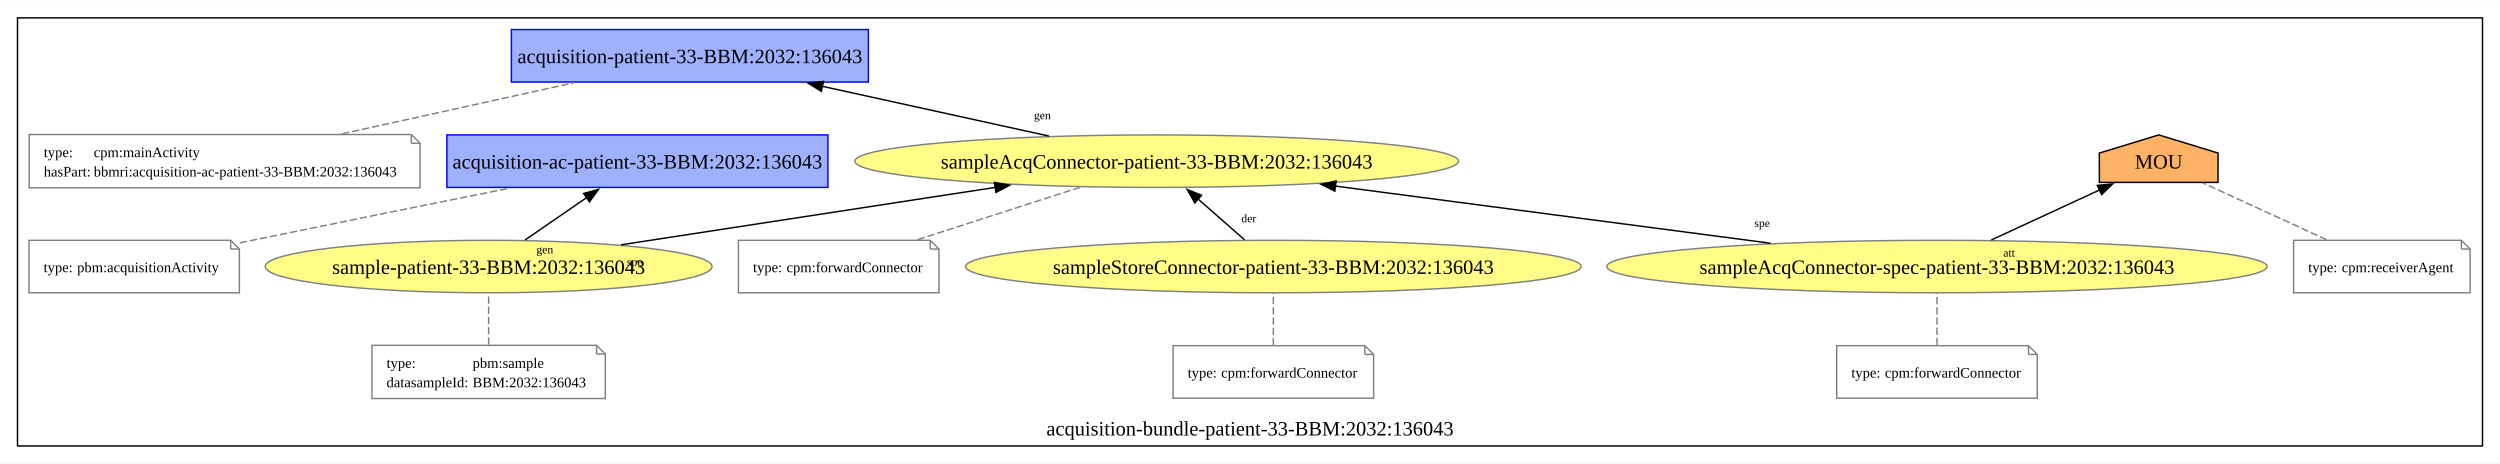
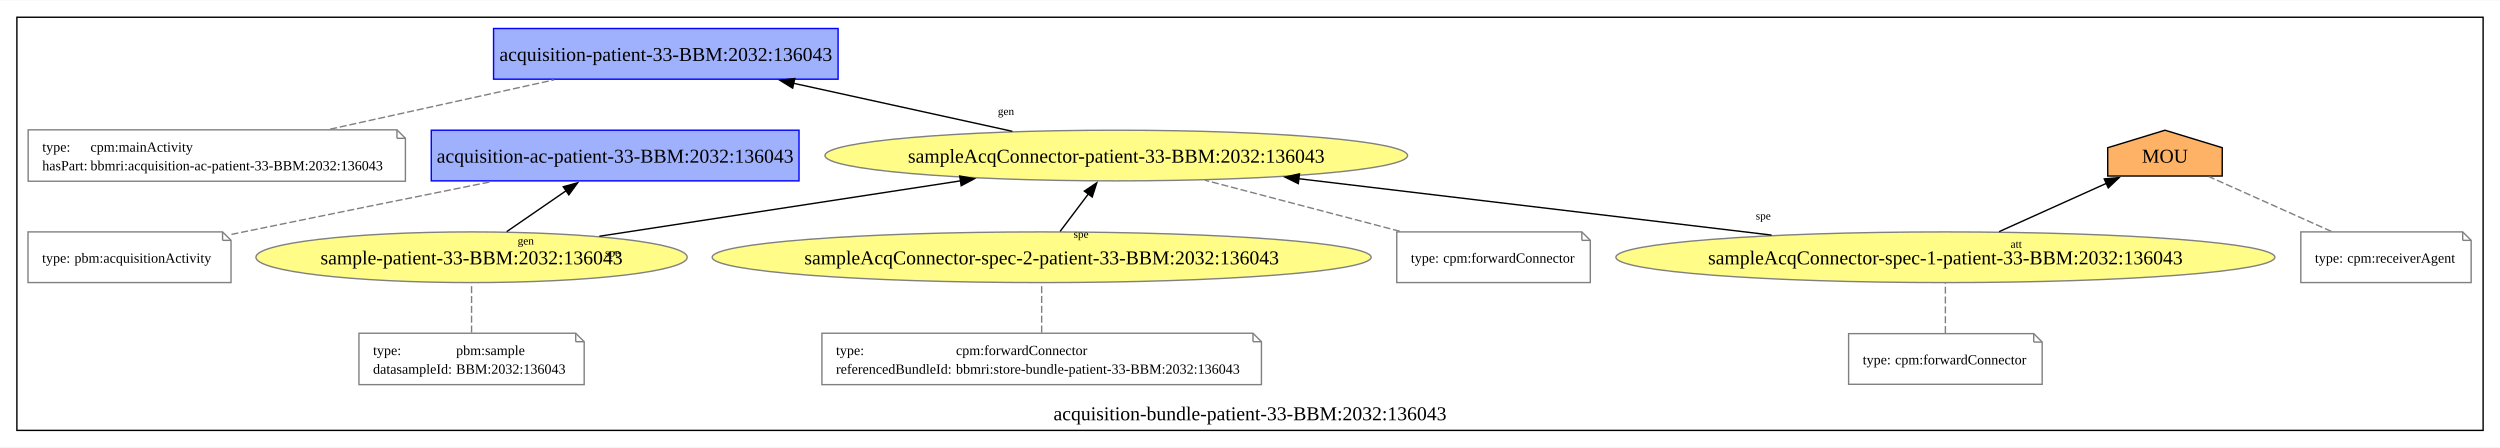
- <svg xmlns="http://www.w3.org/2000/svg" xmlns:xlink="http://www.w3.org/1999/xlink" width="1714pt" height="318pt" viewBox="0.00 0.00 1714.00 317.50">
+ <svg xmlns="http://www.w3.org/2000/svg" xmlns:xlink="http://www.w3.org/1999/xlink" width="1776pt" height="318pt" viewBox="0.00 0.00 1776.00 317.50">
  <g id="graph0" class="graph" transform="scale(1 1) rotate(0) translate(4 313.5)">
-     <polygon fill="white" stroke="none" points="-4,4 -4,-313.5 1710,-313.5 1710,4 -4,4" />
+     <polygon fill="white" stroke="none" points="-4,4 -4,-313.5 1772,-313.5 1772,4 -4,4" />
    <g id="clust1" class="cluster">
      <g id="a_clust1">
        <a xlink:href="http://www.bbmri.cz/schemas/biobank/dataacquisition-bundle-patient-33-BBM:2032:136043" xlink:title="acquisition-bundle-patient-33-BBM:2032:136043">
-           <polygon fill="none" stroke="black" points="8,-8 8,-301.5 1698,-301.5 1698,-8 8,-8" />
-           <text text-anchor="middle" x="853" y="-15.2" font-family="Times New Roman,serif" font-size="14.00">acquisition-bundle-patient-33-BBM:2032:136043</text>
+           <polygon fill="none" stroke="black" points="8,-8 8,-301.5 1760,-301.5 1760,-8 8,-8" />
+           <text text-anchor="middle" x="884" y="-15.2" font-family="Times New Roman,serif" font-size="14.00">acquisition-bundle-patient-33-BBM:2032:136043</text>
        </a>
      </g>
    </g>
    <g id="node1" class="node">
      <g id="a_node1">
        <a xlink:href="http://www.bbmri.cz/schemas/biobank/dataacquisition-patient-33-BBM:2032:136043" xlink:title="acquisition-patient-33-BBM:2032:136043">
          <polygon fill="#9fb1fc" stroke="#0000ff" points="591.38,-293.5 346.62,-293.5 346.62,-257.5 591.38,-257.5 591.38,-293.5" />
          <text text-anchor="middle" x="469" y="-270.45" font-family="Times New Roman,serif" font-size="14.00">acquisition-patient-33-BBM:2032:136043</text>
        </a>
      </g>
    </g>
    <g id="node2" class="node">
      <polygon fill="none" stroke="gray" points="278,-221.5 16,-221.5 16,-185 284,-185 284,-215.5 278,-221.5" />
      <polyline fill="none" stroke="gray" points="278,-221.5 278,-215.5" />
      <polyline fill="none" stroke="gray" points="284,-215.5 278,-215.5" />
      <text text-anchor="start" x="26" y="-206" font-family="Times New Roman,serif" font-size="10.00">type:</text>
      <text text-anchor="start" x="60.25" y="-206" font-family="Times New Roman,serif" font-size="10.00">cpm:mainActivity</text>
      <text text-anchor="start" x="26" y="-192.75" font-family="Times New Roman,serif" font-size="10.00">hasPart:</text>
      <text text-anchor="start" x="60.25" y="-192.75" font-family="Times New Roman,serif" font-size="10.00">bbmri:acquisition-ac-patient-33-BBM:2032:136043</text>
    </g>
    <g id="edge1" class="edge">
      <path fill="none" stroke="gray" stroke-dasharray="5,2" d="M230.5,-221.98C279.22,-232.71 341.11,-246.34 389.63,-257.02" />
    </g>
    <g id="node3" class="node">
      <g id="a_node3">
        <a xlink:href="http://www.bbmri.cz/schemas/biobank/dataacquisition-ac-patient-33-BBM:2032:136043" xlink:title="acquisition-ac-patient-33-BBM:2032:136043">
          <polygon fill="#9fb1fc" stroke="#0000ff" points="563.62,-221.25 302.38,-221.25 302.38,-185.25 563.62,-185.25 563.62,-221.25" />
          <text text-anchor="middle" x="433" y="-198.2" font-family="Times New Roman,serif" font-size="14.00">acquisition-ac-patient-33-BBM:2032:136043</text>
        </a>
      </g>
    </g>
    <g id="node4" class="node">
      <polygon fill="none" stroke="gray" points="154.12,-149 15.88,-149 15.88,-113 160.12,-113 160.12,-143 154.12,-149" />
      <polyline fill="none" stroke="gray" points="154.12,-149 154.12,-143" />
      <polyline fill="none" stroke="gray" points="160.12,-143 154.12,-143" />
      <text text-anchor="start" x="25.88" y="-127.12" font-family="Times New Roman,serif" font-size="10.00">type:</text>
      <text text-anchor="start" x="48.88" y="-127.12" font-family="Times New Roman,serif" font-size="10.00">pbm:acquisitionActivity</text>
    </g>
    <g id="edge2" class="edge">
      <path fill="none" stroke="gray" stroke-dasharray="5,2" d="M160.42,-147.23C163.32,-147.83 166.19,-148.42 169,-149 227.85,-161.11 294.14,-174.48 345.57,-184.79" />
    </g>
    <g id="node5" class="node">
      <g id="a_node5">
        <a xlink:href="http://www.bbmri.cz/schemas/biobank/datasampleAcqConnector-patient-33-BBM:2032:136043" xlink:title="sampleAcqConnector-patient-33-BBM:2032:136043">
          <ellipse fill="#fffc87" stroke="#808080" cx="789" cy="-203.25" rx="206.94" ry="18" />
          <text text-anchor="middle" x="789" y="-198.2" font-family="Times New Roman,serif" font-size="14.00">sampleAcqConnector-patient-33-BBM:2032:136043</text>
        </a>
      </g>
    </g>
    <g id="edge8" class="edge">
      <path fill="none" stroke="black" d="M715.18,-220.45C668.85,-230.63 608.78,-243.81 559.57,-254.62" />
      <polygon fill="black" stroke="black" points="559.1,-251.14 550.08,-256.7 560.6,-257.97 559.1,-251.14" />
      <text text-anchor="middle" x="710.64" y="-232.03" font-family="Times New Roman,serif" font-size="8.00">gen</text>
    </g>
    <g id="node6" class="node">
-       <polygon fill="none" stroke="gray" points="633.75,-149 502.25,-149 502.25,-113 639.75,-113 639.75,-143 633.75,-149" />
-       <polyline fill="none" stroke="gray" points="633.75,-149 633.75,-143" />
-       <polyline fill="none" stroke="gray" points="639.75,-143 633.75,-143" />
-       <text text-anchor="start" x="512.25" y="-127.12" font-family="Times New Roman,serif" font-size="10.00">type:</text>
-       <text text-anchor="start" x="535.25" y="-127.12" font-family="Times New Roman,serif" font-size="10.00">cpm:forwardConnector</text>
+       <polygon fill="none" stroke="gray" points="1119.75,-149 988.25,-149 988.25,-113 1125.75,-113 1125.75,-143 1119.75,-149" />
+       <polyline fill="none" stroke="gray" points="1119.75,-149 1119.75,-143" />
+       <polyline fill="none" stroke="gray" points="1125.75,-143 1119.75,-143" />
+       <text text-anchor="start" x="998.25" y="-127.12" font-family="Times New Roman,serif" font-size="10.00">type:</text>
+       <text text-anchor="start" x="1021.25" y="-127.12" font-family="Times New Roman,serif" font-size="10.00">
+         cpm:forwardConnector
+     </text>
    </g>
    <g id="edge3" class="edge">
-       <path fill="none" stroke="gray" stroke-dasharray="5,2" d="M625.17,-149.46C659.21,-160.43 702.91,-174.51 736.62,-185.37" />
+       <path fill="none" stroke="gray" stroke-dasharray="5,2" d="M990.41,-149.46C948.09,-160.55 893.64,-174.82 852.02,-185.73" />
    </g>
    <g id="node7" class="node">
      <g id="a_node7">
-         <a xlink:href="http://www.bbmri.cz/schemas/biobank/datasampleStoreConnector-patient-33-BBM:2032:136043" xlink:title="sampleStoreConnector-patient-33-BBM:2032:136043">
-           <ellipse fill="#fffc87" stroke="#808080" cx="869" cy="-131" rx="211.04" ry="18" />
-           <text text-anchor="middle" x="869" y="-125.95" font-family="Times New Roman,serif" font-size="14.00">sampleStoreConnector-patient-33-BBM:2032:136043</text>
+         <a xlink:href="http://www.bbmri.cz/schemas/biobank/datasampleAcqConnector-spec-1-patient-33-BBM:2032:136043" xlink:title="sampleAcqConnector-spec-1-patient-33-BBM:2032:136043">
+           <ellipse fill="#fffc87" stroke="#808080" cx="1378" cy="-131" rx="234.07" ry="18" />
+           <text text-anchor="middle" x="1378" y="-125.95" font-family="Times New Roman,serif" font-size="14.00">
+                 sampleAcqConnector-spec-1-patient-33-BBM:2032:136043
+             </text>
+         </a>
+       </g>
+     </g>
+     <g id="edge10" class="edge">
+       <path fill="none" stroke="black" d="M1254.53,-146.73C1156.11,-158.47 1018.69,-174.85 918.68,-186.78" />
+       <polygon fill="black" stroke="black" points="918.31,-183.3 908.79,-187.96 919.14,-190.25 918.31,-183.3" />
+       <text text-anchor="middle" x="1248.62" y="-157.79" font-family="Times New Roman,serif" font-size="8.00">spe
+         </text>
+     </g>
+     <g id="node13" class="node">
+       <g id="a_node13">
+         <a xlink:href="http://www.bbmri.cz/schemas/biobank/dataMOU" xlink:title="MOU">
+           <polygon fill="#fdb266" stroke="black" points="1574.7,-208.81 1534,-221.25 1493.3,-208.81 1493.34,-188.69 1574.66,-188.69 1574.7,-208.81" />
+           <text text-anchor="middle" x="1534" y="-198.2" font-family="Times New Roman,serif" font-size="14.00">
+                     MOU
+                 </text>
        </a>
      </g>
    </g>
    <g id="edge9" class="edge">
-       <path fill="none" stroke="black" d="M849.22,-149.37C839.61,-157.81 827.88,-168.11 817.33,-177.37" />
-       <polygon fill="black" stroke="black" points="815.17,-174.61 809.96,-183.84 819.79,-179.87 815.17,-174.61" />
-       <text text-anchor="middle" x="852.16" y="-161.35" font-family="Times New Roman,serif" font-size="8.00">der</text>
+       <path fill="none" stroke="black" d="M1416.16,-149.19C1439.24,-159.58 1468.67,-172.83 1492.35,-183.49" />
+       <polygon fill="black" stroke="black" points="1490.85,-186.65 1501.4,-187.57 1493.72,-180.27 1490.85,-186.65" />
+       <text text-anchor="middle" x="1428.33" y="-137.69" font-family="Times New Roman,serif" font-size="8.00">att</text>
    </g>
    <g id="node8" class="node">
-       <polygon fill="none" stroke="gray" points="931.75,-76.75 800.25,-76.75 800.25,-40.75 937.75,-40.75 937.75,-70.75 931.75,-76.75" />
-       <polyline fill="none" stroke="gray" points="931.75,-76.75 931.75,-70.75" />
-       <polyline fill="none" stroke="gray" points="937.75,-70.75 931.75,-70.75" />
-       <text text-anchor="start" x="810.25" y="-54.88" font-family="Times New Roman,serif" font-size="10.00">type:</text>
-       <text text-anchor="start" x="833.25" y="-54.88" font-family="Times New Roman,serif" font-size="10.00">cpm:forwardConnector</text>
+       <polygon fill="none" stroke="gray" points="1440.75,-76.75 1309.25,-76.75 1309.25,-40.75 1446.75,-40.75 1446.75,-70.75 1440.75,-76.75" />
+       <polyline fill="none" stroke="gray" points="1440.75,-76.75 1440.75,-70.75" />
+       <polyline fill="none" stroke="gray" points="1446.75,-70.75 1440.75,-70.75" />
+       <text text-anchor="start" x="1319.25" y="-54.88" font-family="Times New Roman,serif" font-size="10.00">type:</text>
+       <text text-anchor="start" x="1342.25" y="-54.88" font-family="Times New Roman,serif" font-size="10.00">
+         cpm:forwardConnector
+     </text>
    </g>
    <g id="edge4" class="edge">
-       <path fill="none" stroke="gray" stroke-dasharray="5,2" d="M869,-77.12C869,-88 869,-101.98 869,-112.83" />
+       <path fill="none" stroke="gray" stroke-dasharray="5,2" d="M1378,-77.12C1378,-88 1378,-101.98 1378,-112.83" />
    </g>
    <g id="node9" class="node">
      <g id="a_node9">
-         <a xlink:href="http://www.bbmri.cz/schemas/biobank/datasampleAcqConnector-spec-patient-33-BBM:2032:136043" xlink:title="sampleAcqConnector-spec-patient-33-BBM:2032:136043">
-           <ellipse fill="#fffc87" stroke="#808080" cx="1324" cy="-131" rx="226.39" ry="18" />
-           <text text-anchor="middle" x="1324" y="-125.95" font-family="Times New Roman,serif" font-size="14.00">sampleAcqConnector-spec-patient-33-BBM:2032:136043</text>
+         <a xlink:href="http://www.bbmri.cz/schemas/biobank/datasampleAcqConnector-spec-2-patient-33-BBM:2032:136043" xlink:title="sampleAcqConnector-spec-2-patient-33-BBM:2032:136043">
+           <ellipse fill="#fffc87" stroke="#808080" cx="736" cy="-131" rx="234.07" ry="18" />
+           <text text-anchor="middle" x="736" y="-125.95" font-family="Times New Roman,serif" font-size="14.00">
+                 sampleAcqConnector-spec-2-patient-33-BBM:2032:136043
+             </text>
        </a>
      </g>
    </g>
    <g id="edge11" class="edge">
-       <path fill="none" stroke="black" d="M1209.89,-146.98C1122.19,-158.5 1001.26,-174.38 911.53,-186.16" />
-       <polygon fill="black" stroke="black" points="911.15,-182.68 901.69,-187.45 912.06,-189.62 911.15,-182.68" />
-       <text text-anchor="middle" x="1204.14" y="-158.12" font-family="Times New Roman,serif" font-size="8.00">spe</text>
-     </g>
-     <g id="node13" class="node">
-       <g id="a_node13">
-         <a xlink:href="http://www.bbmri.cz/schemas/biobank/dataMOU" xlink:title="MOU">
-           <polygon fill="#fdb266" stroke="black" points="1516.7,-208.81 1476,-221.25 1435.3,-208.81 1435.34,-188.69 1516.66,-188.69 1516.7,-208.81" />
-           <text text-anchor="middle" x="1476" y="-198.2" font-family="Times New Roman,serif" font-size="14.00">MOU</text>
-         </a>
-       </g>
-     </g>
-     <g id="edge10" class="edge">
-       <path fill="none" stroke="black" d="M1361.18,-149.19C1383.74,-159.61 1412.54,-172.92 1435.65,-183.6" />
-       <polygon fill="black" stroke="black" points="1433.91,-186.65 1444.45,-187.67 1436.84,-180.3 1433.91,-186.65" />
-       <text text-anchor="middle" x="1373.44" y="-137.81" font-family="Times New Roman,serif" font-size="8.00">att</text>
+       <path fill="none" stroke="black" d="M749.1,-149.37C755.2,-157.45 762.58,-167.23 769.33,-176.17" />
+       <polygon fill="black" stroke="black" points="766.32,-178 775.14,-183.88 771.91,-173.79 766.32,-178" />
+       <text text-anchor="middle" x="763.99" y="-144.8" font-family="Times New Roman,serif" font-size="8.00">spe</text>
    </g>
    <g id="node10" class="node">
-       <polygon fill="none" stroke="gray" points="1386.75,-76.75 1255.25,-76.75 1255.25,-40.75 1392.75,-40.75 1392.75,-70.75 1386.75,-76.75" />
-       <polyline fill="none" stroke="gray" points="1386.75,-76.75 1386.75,-70.75" />
-       <polyline fill="none" stroke="gray" points="1392.75,-70.75 1386.75,-70.75" />
-       <text text-anchor="start" x="1265.25" y="-54.88" font-family="Times New Roman,serif" font-size="10.00">type:</text>
-       <text text-anchor="start" x="1288.25" y="-54.88" font-family="Times New Roman,serif" font-size="10.00">cpm:forwardConnector</text>
+       <polygon fill="none" stroke="gray" points="886.12,-77 579.88,-77 579.88,-40.5 892.12,-40.5 892.12,-71 886.12,-77" />
+       <polyline fill="none" stroke="gray" points="886.12,-77 886.12,-71" />
+       <polyline fill="none" stroke="gray" points="892.12,-71 886.12,-71" />
+       <text text-anchor="start" x="589.88" y="-61.5" font-family="Times New Roman,serif" font-size="10.00">type:</text>
+       <text text-anchor="start" x="675.12" y="-61.5" font-family="Times New Roman,serif" font-size="10.00">
+         cpm:forwardConnector
+     </text>
+       <text text-anchor="start" x="589.88" y="-48.25" font-family="Times New Roman,serif" font-size="10.00">
+         referencedBundleId:
+     </text>
+       <text text-anchor="start" x="675.12" y="-48.25" font-family="Times New Roman,serif" font-size="10.00">bbmri:store-bundle-patient-33-BBM:2032:136043</text>
    </g>
    <g id="edge5" class="edge">
-       <path fill="none" stroke="gray" stroke-dasharray="5,2" d="M1324,-77.12C1324,-88 1324,-101.98 1324,-112.83" />
+       <path fill="none" stroke="gray" stroke-dasharray="5,2" d="M736,-77.48C736,-88.21 736,-101.84 736,-112.52" />
    </g>
    <g id="node11" class="node">
      <g id="a_node11">
        <a xlink:href="http://www.bbmri.cz/schemas/biobank/datasample-patient-33-BBM:2032:136043" xlink:title="sample-patient-33-BBM:2032:136043">
          <ellipse fill="#fffc87" stroke="#808080" cx="331" cy="-131" rx="153.2" ry="18" />
          <text text-anchor="middle" x="331" y="-125.95" font-family="Times New Roman,serif" font-size="14.00">sample-patient-33-BBM:2032:136043</text>
        </a>
      </g>
    </g>
    <g id="edge13" class="edge">
      <path fill="none" stroke="black" d="M355.95,-149.19C368.7,-157.96 384.41,-168.79 398.32,-178.36" />
      <polygon fill="black" stroke="black" points="396.13,-181.11 406.35,-183.9 400.1,-175.34 396.13,-181.11" />
      <text text-anchor="middle" x="369.5" y="-140.02" font-family="Times New Roman,serif" font-size="8.00">gen</text>
    </g>
    <g id="edge12" class="edge">
      <path fill="none" stroke="black" d="M421.76,-145.92C495.61,-157.25 600.11,-173.28 678.76,-185.34" />
      <polygon fill="black" stroke="black" points="677.77,-188.73 688.19,-186.79 678.83,-181.81 677.77,-188.73" />
      <text text-anchor="middle" x="431.14" y="-131.49" font-family="Times New Roman,serif" font-size="8.00">spe</text>
    </g>
    <g id="node12" class="node">
      <polygon fill="none" stroke="gray" points="405,-77 251,-77 251,-40.5 411,-40.5 411,-71 405,-77" />
      <polyline fill="none" stroke="gray" points="405,-77 405,-71" />
      <polyline fill="none" stroke="gray" points="411,-71 405,-71" />
      <text text-anchor="start" x="261" y="-61.5" font-family="Times New Roman,serif" font-size="10.00">type:</text>
      <text text-anchor="start" x="320" y="-61.5" font-family="Times New Roman,serif" font-size="10.00">pbm:sample</text>
      <text text-anchor="start" x="261" y="-48.25" font-family="Times New Roman,serif" font-size="10.00">datasampleId:</text>
      <text text-anchor="start" x="320" y="-48.25" font-family="Times New Roman,serif" font-size="10.00">BBM:2032:136043</text>
    </g>
    <g id="edge6" class="edge">
      <path fill="none" stroke="gray" stroke-dasharray="5,2" d="M331,-77.48C331,-88.21 331,-101.84 331,-112.52" />
    </g>
    <g id="node14" class="node">
-       <polygon fill="none" stroke="gray" points="1683.5,-149 1568.5,-149 1568.5,-113 1689.5,-113 1689.5,-143 1683.5,-149" />
-       <polyline fill="none" stroke="gray" points="1683.5,-149 1683.5,-143" />
-       <polyline fill="none" stroke="gray" points="1689.5,-143 1683.5,-143" />
-       <text text-anchor="start" x="1578.5" y="-127.12" font-family="Times New Roman,serif" font-size="10.00">type:</text>
-       <text text-anchor="start" x="1601.5" y="-127.12" font-family="Times New Roman,serif" font-size="10.00">cpm:receiverAgent</text>
+       <polygon fill="none" stroke="gray" points="1745.5,-149 1630.5,-149 1630.5,-113 1751.5,-113 1751.5,-143 1745.5,-149" />
+       <polyline fill="none" stroke="gray" points="1745.5,-149 1745.5,-143" />
+       <polyline fill="none" stroke="gray" points="1751.5,-143 1745.5,-143" />
+       <text text-anchor="start" x="1640.5" y="-127.12" font-family="Times New Roman,serif" font-size="10.00">type:</text>
+       <text text-anchor="start" x="1663.5" y="-127.12" font-family="Times New Roman,serif" font-size="10.00">
+         cpm:receiverAgent
+     </text>
    </g>
    <g id="edge7" class="edge">
-       <path fill="none" stroke="gray" stroke-dasharray="5,2" d="M1591.18,-149.37C1564.99,-161.39 1530.58,-177.19 1506.22,-188.38" />
+       <path fill="none" stroke="gray" stroke-dasharray="5,2" d="M1652.19,-149.37C1625.4,-161.35 1590.25,-177.08 1565.26,-188.26" />
    </g>
  </g>
</svg>
